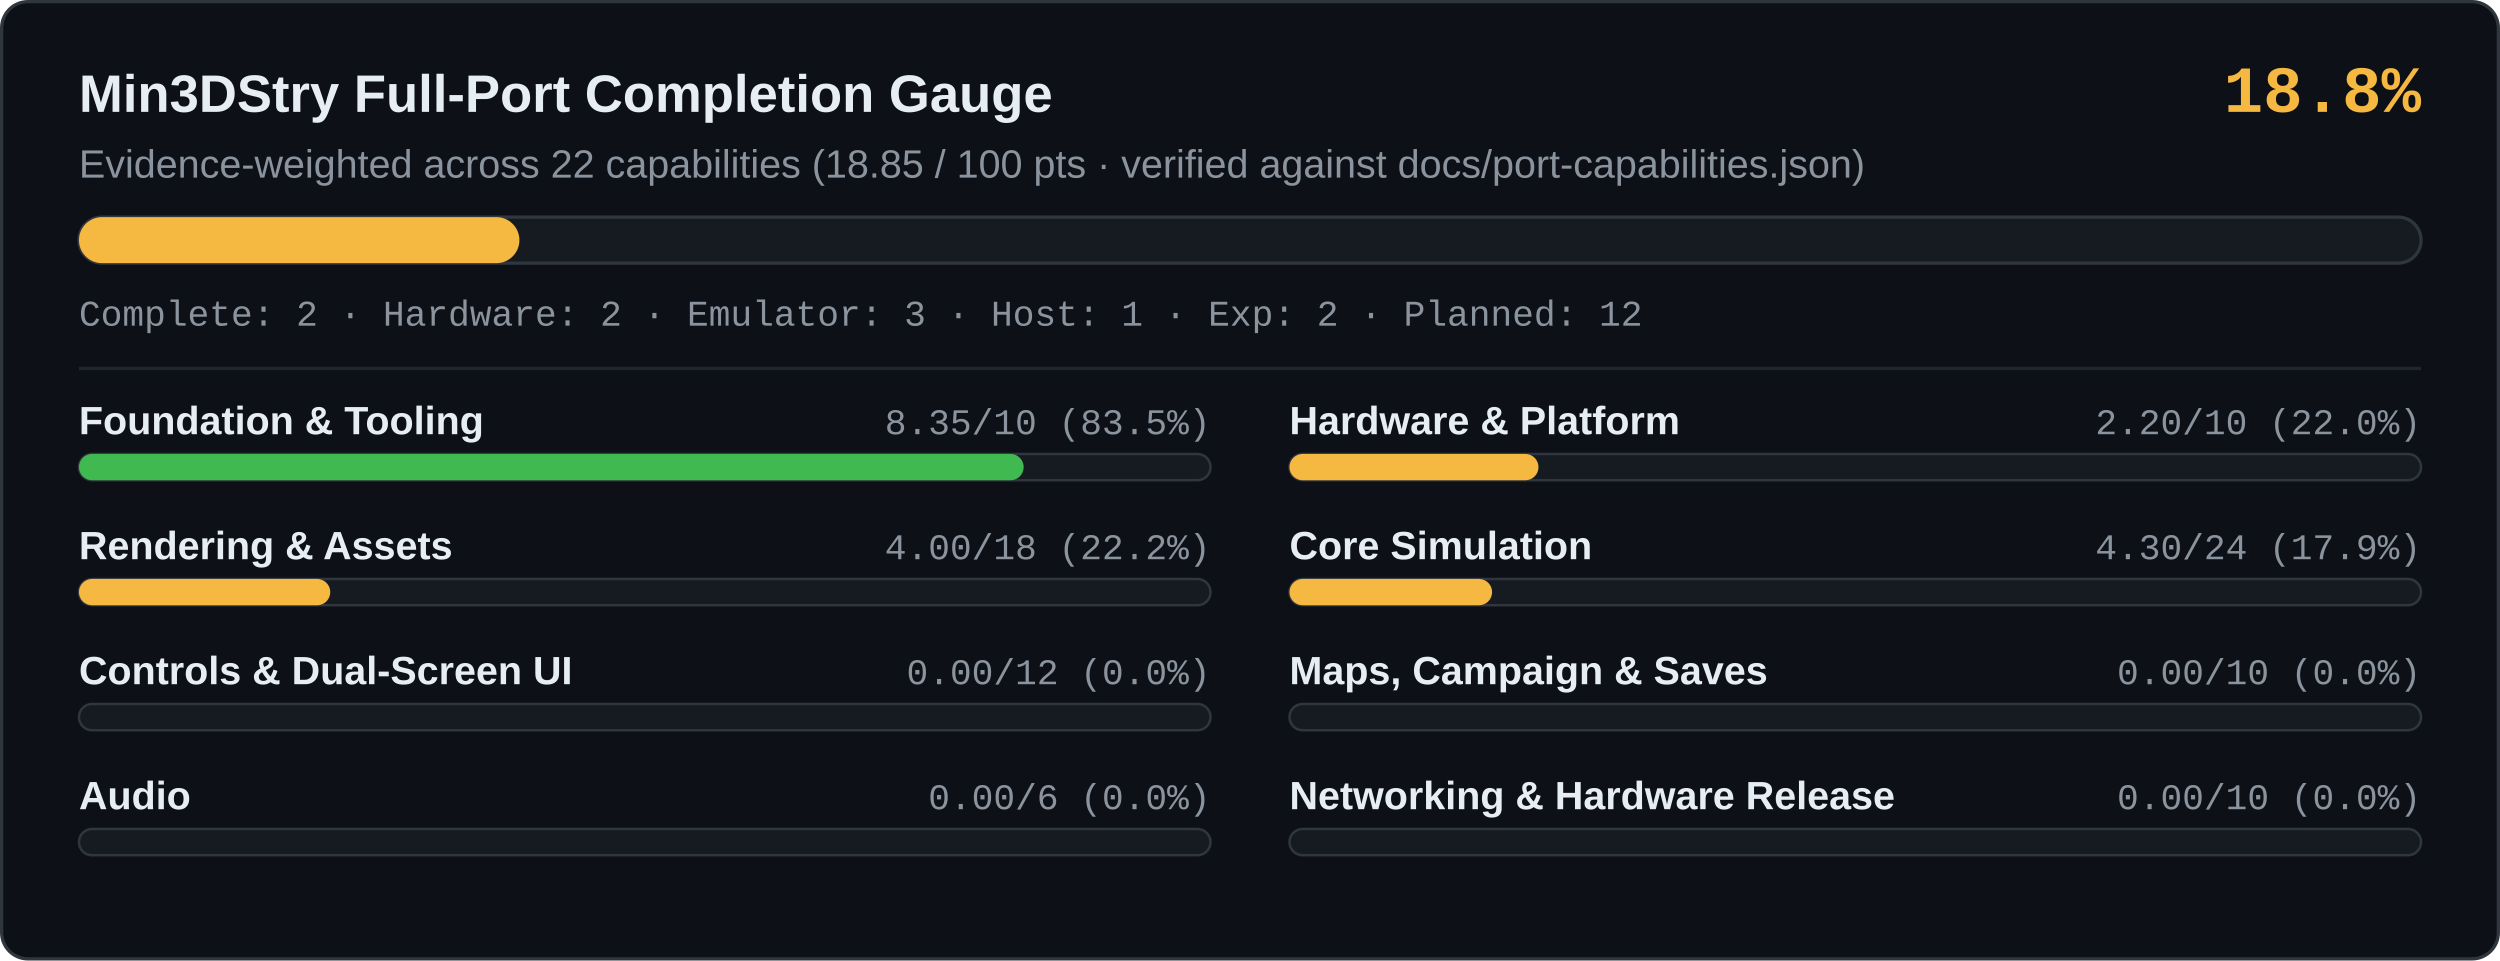
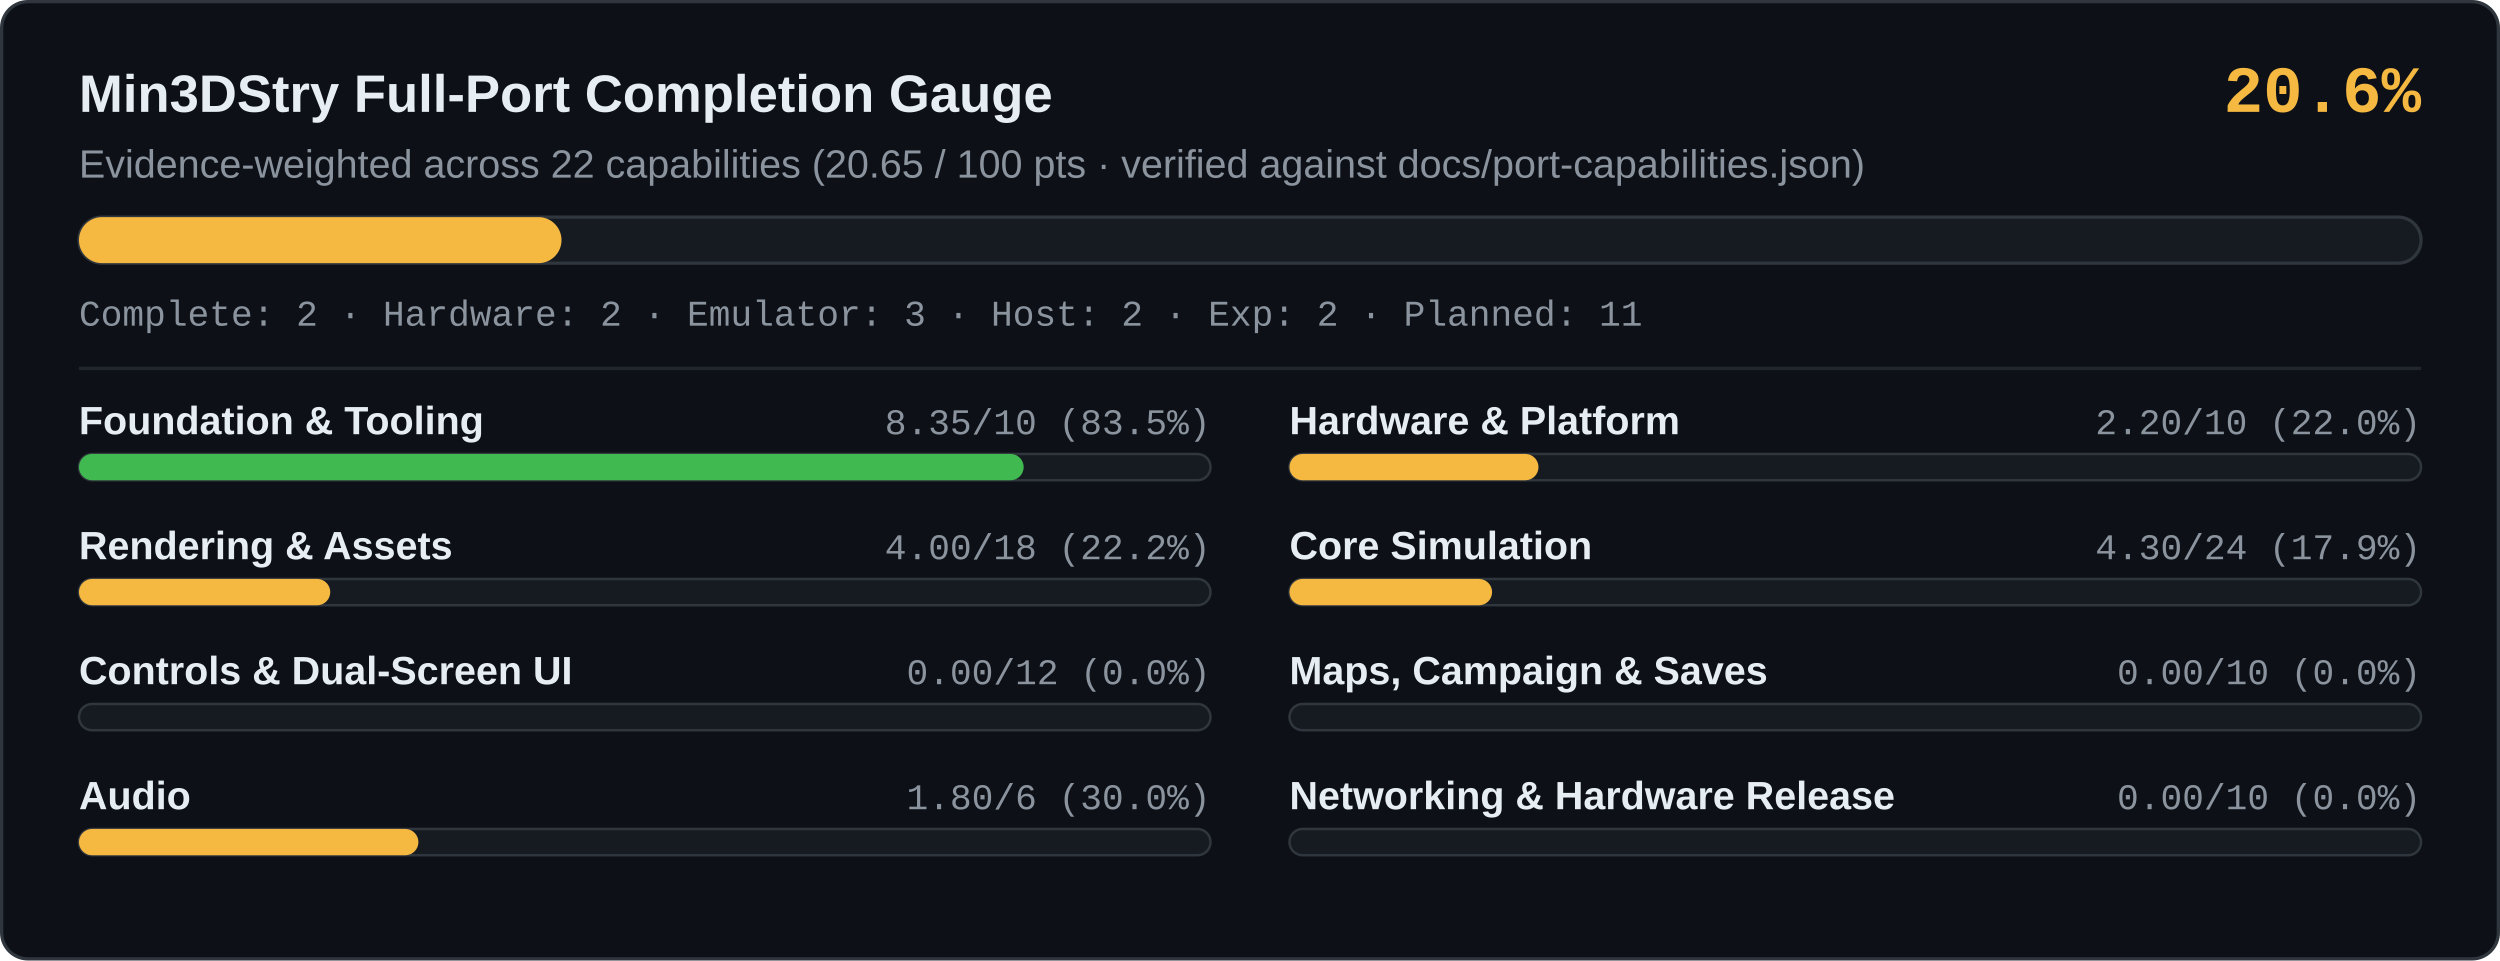
- <svg xmlns="http://www.w3.org/2000/svg" width="760" height="292" viewBox="0 0 760 292" role="img" aria-label="Min3DStry Port Completion 18.8%">
+ <svg xmlns="http://www.w3.org/2000/svg" width="760" height="292" viewBox="0 0 760 292" role="img" aria-label="Min3DStry Port Completion 20.6%">
  <rect x="0.5" y="0.5" width="759" height="291" rx="8" fill="#0d1117" stroke="#30363d" />
  <text x="24" y="34" fill="#e6edf3" font-family="Segoe UI, Ubuntu, Arial, sans-serif" font-size="16" font-weight="700">Min3DStry Full-Port Completion Gauge</text>
-   <text x="736" y="34" text-anchor="end" fill="#f5b841" font-family="Consolas, Liberation Mono, monospace" font-size="20" font-weight="700">18.8%</text>
-   <text x="24" y="54" fill="#8b949e" font-family="Segoe UI, Ubuntu, Arial, sans-serif" font-size="12">Evidence-weighted across 22 capabilities (18.85 / 100 pts · verified against docs/port-capabilities.json)</text>
+   <text x="736" y="34" text-anchor="end" fill="#f5b841" font-family="Consolas, Liberation Mono, monospace" font-size="20" font-weight="700">20.6%</text>
+   <text x="24" y="54" fill="#8b949e" font-family="Segoe UI, Ubuntu, Arial, sans-serif" font-size="12">Evidence-weighted across 22 capabilities (20.65 / 100 pts · verified against docs/port-capabilities.json)</text>
  <rect x="24" y="66" width="712" height="14" rx="7" fill="#161b22" stroke="#30363d" />
-   <rect x="24" y="66" width="133.9" height="14" rx="7" fill="#f5b841" />
-   <text x="24" y="99" fill="#8b949e" font-family="Consolas, Liberation Mono, monospace" font-size="11">Complete: 2  ·  Hardware: 2  ·  Emulator: 3  ·  Host: 1  ·  Exp: 2  ·  Planned: 12</text>
+   <rect x="24" y="66" width="146.7" height="14" rx="7" fill="#f5b841" />
+   <text x="24" y="99" fill="#8b949e" font-family="Consolas, Liberation Mono, monospace" font-size="11">Complete: 2  ·  Hardware: 2  ·  Emulator: 3  ·  Host: 2  ·  Exp: 2  ·  Planned: 11</text>
  <line x1="24" y1="112" x2="736" y2="112" stroke="#21262d" stroke-width="1" />
  <text x="24" y="132" fill="#e6edf3" font-family="Segoe UI, Ubuntu, Arial, sans-serif" font-size="12" font-weight="600">Foundation &amp; Tooling</text>
  <text x="368" y="132" text-anchor="end" fill="#8b949e" font-family="Consolas, Liberation Mono, monospace" font-size="11">8.35/10 (83.5%)</text>
  <rect x="24" y="138" width="344" height="8" rx="4" fill="#161b22" stroke="#30363d" stroke-width="0.75" />
  <rect x="24" y="138" width="287.2" height="8" rx="4" fill="#3fb950" />
  <text x="392" y="132" fill="#e6edf3" font-family="Segoe UI, Ubuntu, Arial, sans-serif" font-size="12" font-weight="600">Hardware &amp; Platform</text>
  <text x="736" y="132" text-anchor="end" fill="#8b949e" font-family="Consolas, Liberation Mono, monospace" font-size="11">2.20/10 (22.0%)</text>
  <rect x="392" y="138" width="344" height="8" rx="4" fill="#161b22" stroke="#30363d" stroke-width="0.75" />
  <rect x="392" y="138" width="75.7" height="8" rx="4" fill="#f5b841" />
  <text x="24" y="170" fill="#e6edf3" font-family="Segoe UI, Ubuntu, Arial, sans-serif" font-size="12" font-weight="600">Rendering &amp; Assets</text>
  <text x="368" y="170" text-anchor="end" fill="#8b949e" font-family="Consolas, Liberation Mono, monospace" font-size="11">4.00/18 (22.2%)</text>
  <rect x="24" y="176" width="344" height="8" rx="4" fill="#161b22" stroke="#30363d" stroke-width="0.75" />
  <rect x="24" y="176" width="76.4" height="8" rx="4" fill="#f5b841" />
  <text x="392" y="170" fill="#e6edf3" font-family="Segoe UI, Ubuntu, Arial, sans-serif" font-size="12" font-weight="600">Core Simulation</text>
  <text x="736" y="170" text-anchor="end" fill="#8b949e" font-family="Consolas, Liberation Mono, monospace" font-size="11">4.30/24 (17.9%)</text>
  <rect x="392" y="176" width="344" height="8" rx="4" fill="#161b22" stroke="#30363d" stroke-width="0.75" />
  <rect x="392" y="176" width="61.6" height="8" rx="4" fill="#f5b841" />
  <text x="24" y="208" fill="#e6edf3" font-family="Segoe UI, Ubuntu, Arial, sans-serif" font-size="12" font-weight="600">Controls &amp; Dual-Screen UI</text>
  <text x="368" y="208" text-anchor="end" fill="#8b949e" font-family="Consolas, Liberation Mono, monospace" font-size="11">0.00/12 (0.0%)</text>
  <rect x="24" y="214" width="344" height="8" rx="4" fill="#161b22" stroke="#30363d" stroke-width="0.75" />
  <text x="392" y="208" fill="#e6edf3" font-family="Segoe UI, Ubuntu, Arial, sans-serif" font-size="12" font-weight="600">Maps, Campaign &amp; Saves</text>
  <text x="736" y="208" text-anchor="end" fill="#8b949e" font-family="Consolas, Liberation Mono, monospace" font-size="11">0.00/10 (0.0%)</text>
  <rect x="392" y="214" width="344" height="8" rx="4" fill="#161b22" stroke="#30363d" stroke-width="0.75" />
  <text x="24" y="246" fill="#e6edf3" font-family="Segoe UI, Ubuntu, Arial, sans-serif" font-size="12" font-weight="600">Audio</text>
-   <text x="368" y="246" text-anchor="end" fill="#8b949e" font-family="Consolas, Liberation Mono, monospace" font-size="11">0.00/6 (0.0%)</text>
+   <text x="368" y="246" text-anchor="end" fill="#8b949e" font-family="Consolas, Liberation Mono, monospace" font-size="11">1.80/6 (30.0%)</text>
  <rect x="24" y="252" width="344" height="8" rx="4" fill="#161b22" stroke="#30363d" stroke-width="0.75" />
+   <rect x="24" y="252" width="103.2" height="8" rx="4" fill="#f5b841" />
  <text x="392" y="246" fill="#e6edf3" font-family="Segoe UI, Ubuntu, Arial, sans-serif" font-size="12" font-weight="600">Networking &amp; Hardware Release</text>
  <text x="736" y="246" text-anchor="end" fill="#8b949e" font-family="Consolas, Liberation Mono, monospace" font-size="11">0.00/10 (0.0%)</text>
  <rect x="392" y="252" width="344" height="8" rx="4" fill="#161b22" stroke="#30363d" stroke-width="0.75" />
</svg>
